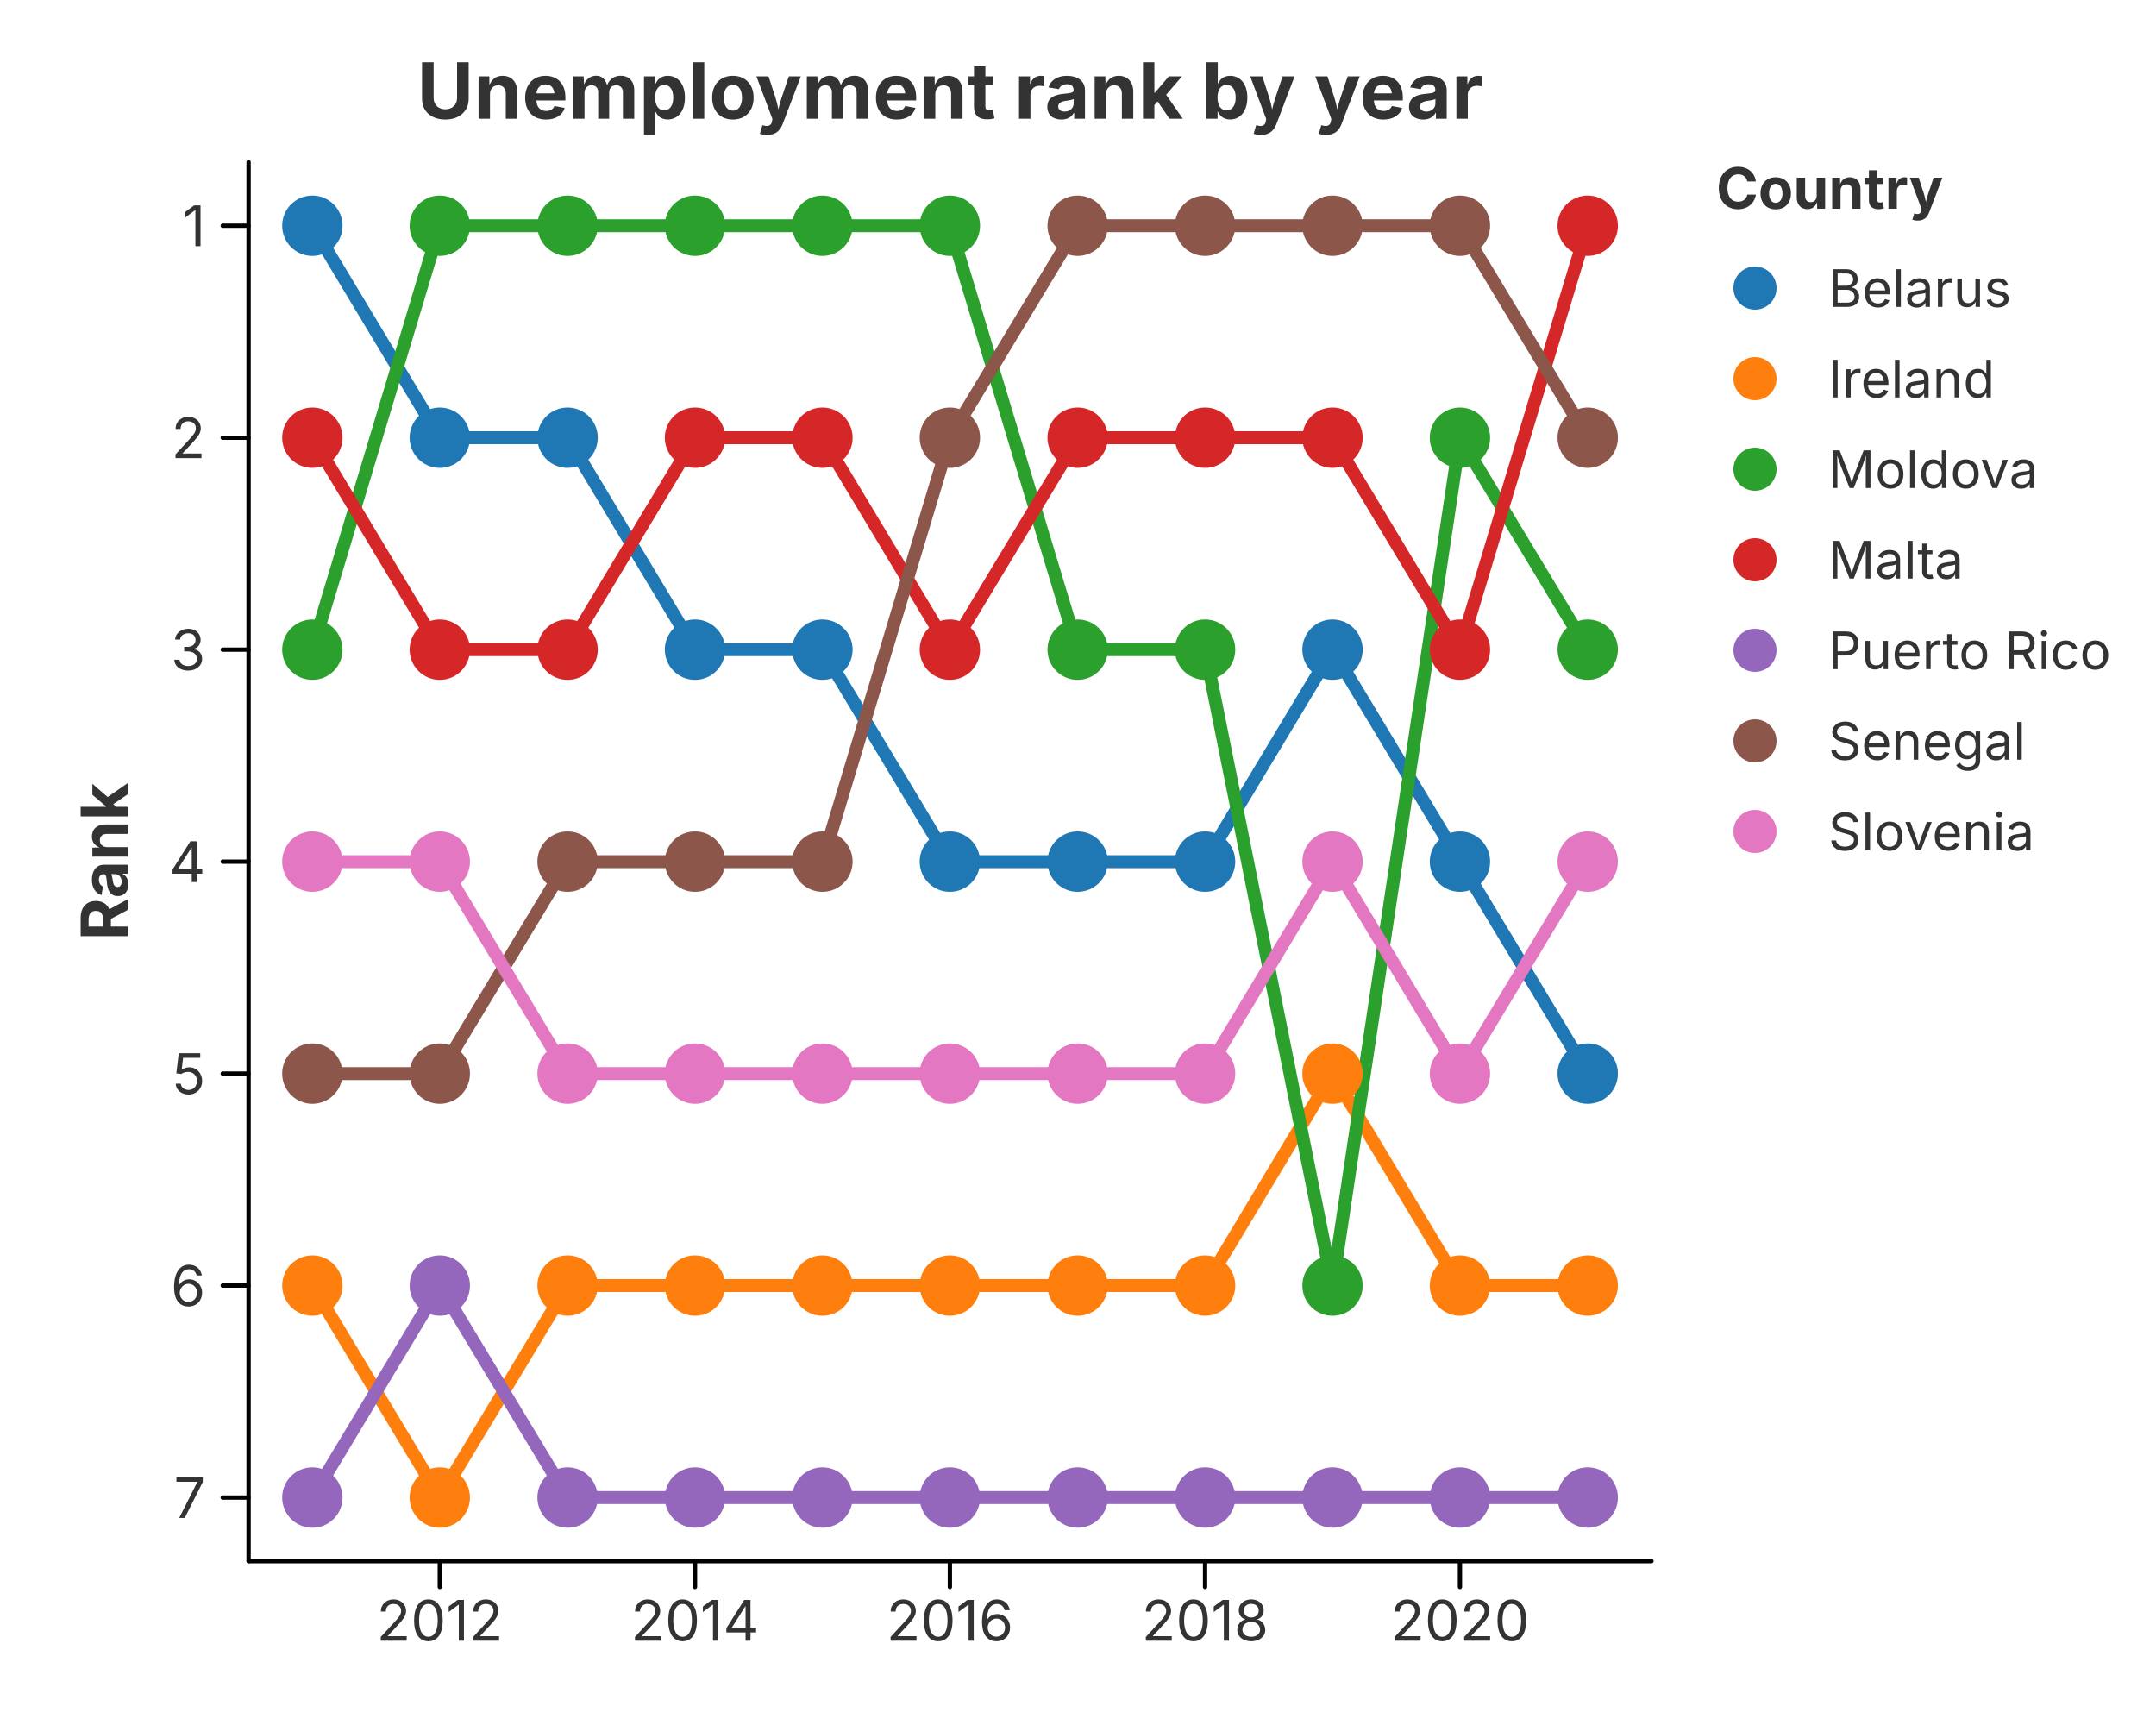
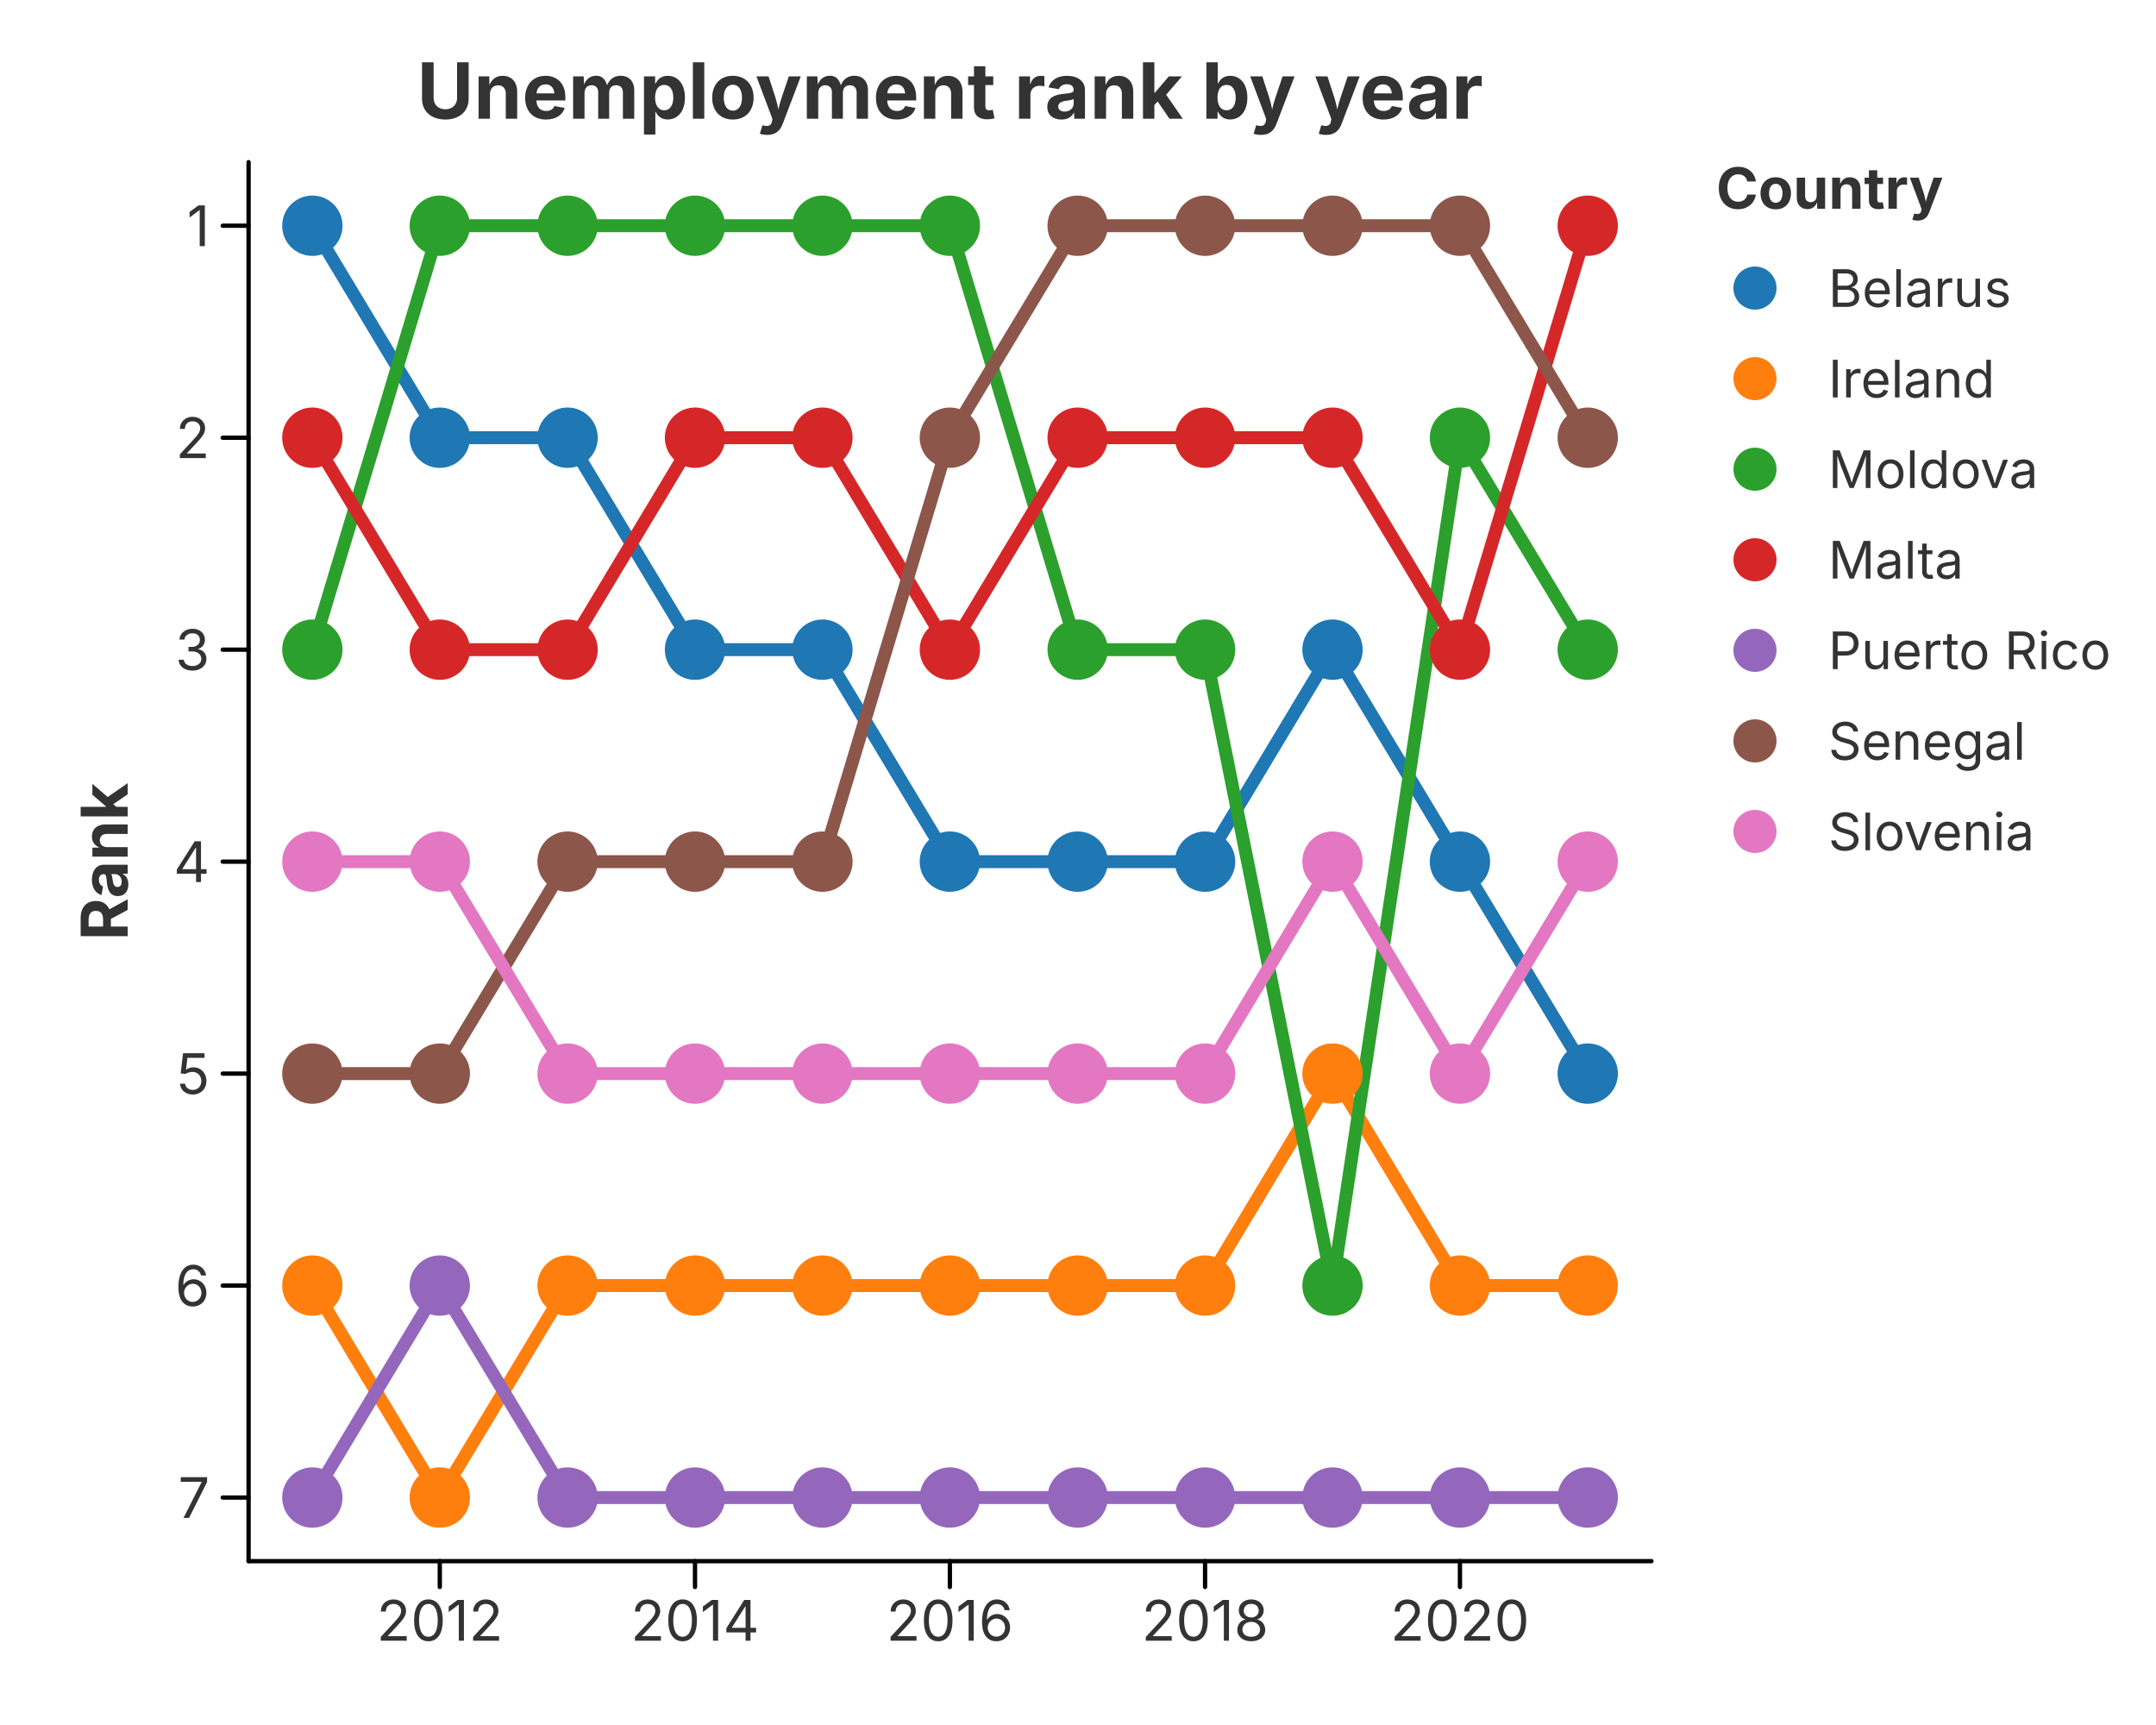
<svg xmlns="http://www.w3.org/2000/svg" width="500" height="400" viewBox="0 0 500 400">
  <rect x="0.000" y="0.000" width="500.000" height="400.000" fill="rgba(255,255,255,1.000)" stroke="none" stroke-width="0.000" fill-opacity="1.000" stroke-opacity="1.000" />
  <text x="220.325" y="20.800" font-size="18.0" font-family="Inter, -apple-system, BlinkMacSystemFont, 'Segoe UI', Roboto, Helvetica, Arial, 'PingFang SC', 'Microsoft YaHei', Ubuntu, Cantarell, 'Noto Sans', sans-serif" fill="rgba(51,51,51,1.000)" fill-opacity="1.000" text-anchor="middle" font-weight="bold" font-style="normal" dominant-baseline="middle" transform="rotate(0 220.325 20.800)">Unemployment rank by year</text>
  <defs>
    <clipPath id="plot-clip-area-0">
      <rect x="57.650" y="37.600" width="325.350" height="324.400" />
    </clipPath>
  </defs>
  <g clip-path="url(#plot-clip-area-0)">
    <path d="M 72.439 52.345 L 101.992 101.497 L 131.626 101.497 L 161.179 150.648 L 190.732 150.648 L 220.285 199.800 L 249.918 199.800 L 279.471 199.800 L 309.024 150.648 L 338.577 199.800 L 368.211 248.952" fill="none" stroke="rgba(31,119,180,1.000)" stroke-width="3.000" stroke-opacity="1.000" stroke-linejoin="round" stroke-linecap="round" />
    <path d="M 72.439 298.103 L 101.992 347.255 L 131.626 298.103 L 161.179 298.103 L 190.732 298.103 L 220.285 298.103 L 249.918 298.103 L 279.471 298.103 L 309.024 248.952 L 338.577 298.103 L 368.211 298.103" fill="none" stroke="rgba(255,127,14,1.000)" stroke-width="3.000" stroke-opacity="1.000" stroke-linejoin="round" stroke-linecap="round" />
    <path d="M 72.439 150.648 L 101.992 52.345 L 131.626 52.345 L 161.179 52.345 L 190.732 52.345 L 220.285 52.345 L 249.918 150.648 L 279.471 150.648 L 309.024 298.103 L 338.577 101.497 L 368.211 150.648" fill="none" stroke="rgba(44,160,44,1.000)" stroke-width="3.000" stroke-opacity="1.000" stroke-linejoin="round" stroke-linecap="round" />
    <path d="M 72.439 101.497 L 101.992 150.648 L 131.626 150.648 L 161.179 101.497 L 190.732 101.497 L 220.285 150.648 L 249.918 101.497 L 279.471 101.497 L 309.024 101.497 L 338.577 150.648 L 368.211 52.345" fill="none" stroke="rgba(214,39,40,1.000)" stroke-width="3.000" stroke-opacity="1.000" stroke-linejoin="round" stroke-linecap="round" />
    <path d="M 72.439 347.255 L 101.992 298.103 L 131.626 347.255 L 161.179 347.255 L 190.732 347.255 L 220.285 347.255 L 249.918 347.255 L 279.471 347.255 L 309.024 347.255 L 338.577 347.255 L 368.211 347.255" fill="none" stroke="rgba(148,103,189,1.000)" stroke-width="3.000" stroke-opacity="1.000" stroke-linejoin="round" stroke-linecap="round" />
    <path d="M 72.439 248.952 L 101.992 248.952 L 131.626 199.800 L 161.179 199.800 L 190.732 199.800 L 220.285 101.497 L 249.918 52.345 L 279.471 52.345 L 309.024 52.345 L 338.577 52.345 L 368.211 101.497" fill="none" stroke="rgba(140,86,75,1.000)" stroke-width="3.000" stroke-opacity="1.000" stroke-linejoin="round" stroke-linecap="round" />
    <path d="M 72.439 199.800 L 101.992 199.800 L 131.626 248.952 L 161.179 248.952 L 190.732 248.952 L 220.285 248.952 L 249.918 248.952 L 279.471 248.952 L 309.024 199.800 L 338.577 248.952 L 368.211 199.800" fill="none" stroke="rgba(227,119,194,1.000)" stroke-width="3.000" stroke-opacity="1.000" stroke-linejoin="round" stroke-linecap="round" />
    <circle cx="72.439" cy="52.345" r="7.000" fill="rgba(31,119,180,1.000)" stroke="none" stroke-width="0.000" fill-opacity="1.000" stroke-opacity="1.000" />
    <circle cx="101.992" cy="101.497" r="7.000" fill="rgba(31,119,180,1.000)" stroke="none" stroke-width="0.000" fill-opacity="1.000" stroke-opacity="1.000" />
    <circle cx="131.626" cy="101.497" r="7.000" fill="rgba(31,119,180,1.000)" stroke="none" stroke-width="0.000" fill-opacity="1.000" stroke-opacity="1.000" />
    <circle cx="161.179" cy="150.648" r="7.000" fill="rgba(31,119,180,1.000)" stroke="none" stroke-width="0.000" fill-opacity="1.000" stroke-opacity="1.000" />
    <circle cx="190.732" cy="150.648" r="7.000" fill="rgba(31,119,180,1.000)" stroke="none" stroke-width="0.000" fill-opacity="1.000" stroke-opacity="1.000" />
    <circle cx="220.285" cy="199.800" r="7.000" fill="rgba(31,119,180,1.000)" stroke="none" stroke-width="0.000" fill-opacity="1.000" stroke-opacity="1.000" />
    <circle cx="249.918" cy="199.800" r="7.000" fill="rgba(31,119,180,1.000)" stroke="none" stroke-width="0.000" fill-opacity="1.000" stroke-opacity="1.000" />
    <circle cx="279.471" cy="199.800" r="7.000" fill="rgba(31,119,180,1.000)" stroke="none" stroke-width="0.000" fill-opacity="1.000" stroke-opacity="1.000" />
    <circle cx="309.024" cy="150.648" r="7.000" fill="rgba(31,119,180,1.000)" stroke="none" stroke-width="0.000" fill-opacity="1.000" stroke-opacity="1.000" />
    <circle cx="338.577" cy="199.800" r="7.000" fill="rgba(31,119,180,1.000)" stroke="none" stroke-width="0.000" fill-opacity="1.000" stroke-opacity="1.000" />
    <circle cx="368.211" cy="248.952" r="7.000" fill="rgba(31,119,180,1.000)" stroke="none" stroke-width="0.000" fill-opacity="1.000" stroke-opacity="1.000" />
    <circle cx="72.439" cy="298.103" r="7.000" fill="rgba(255,127,14,1.000)" stroke="none" stroke-width="0.000" fill-opacity="1.000" stroke-opacity="1.000" />
    <circle cx="101.992" cy="347.255" r="7.000" fill="rgba(255,127,14,1.000)" stroke="none" stroke-width="0.000" fill-opacity="1.000" stroke-opacity="1.000" />
    <circle cx="131.626" cy="298.103" r="7.000" fill="rgba(255,127,14,1.000)" stroke="none" stroke-width="0.000" fill-opacity="1.000" stroke-opacity="1.000" />
    <circle cx="161.179" cy="298.103" r="7.000" fill="rgba(255,127,14,1.000)" stroke="none" stroke-width="0.000" fill-opacity="1.000" stroke-opacity="1.000" />
    <circle cx="190.732" cy="298.103" r="7.000" fill="rgba(255,127,14,1.000)" stroke="none" stroke-width="0.000" fill-opacity="1.000" stroke-opacity="1.000" />
    <circle cx="220.285" cy="298.103" r="7.000" fill="rgba(255,127,14,1.000)" stroke="none" stroke-width="0.000" fill-opacity="1.000" stroke-opacity="1.000" />
    <circle cx="249.918" cy="298.103" r="7.000" fill="rgba(255,127,14,1.000)" stroke="none" stroke-width="0.000" fill-opacity="1.000" stroke-opacity="1.000" />
    <circle cx="279.471" cy="298.103" r="7.000" fill="rgba(255,127,14,1.000)" stroke="none" stroke-width="0.000" fill-opacity="1.000" stroke-opacity="1.000" />
    <circle cx="309.024" cy="248.952" r="7.000" fill="rgba(255,127,14,1.000)" stroke="none" stroke-width="0.000" fill-opacity="1.000" stroke-opacity="1.000" />
    <circle cx="338.577" cy="298.103" r="7.000" fill="rgba(255,127,14,1.000)" stroke="none" stroke-width="0.000" fill-opacity="1.000" stroke-opacity="1.000" />
    <circle cx="368.211" cy="298.103" r="7.000" fill="rgba(255,127,14,1.000)" stroke="none" stroke-width="0.000" fill-opacity="1.000" stroke-opacity="1.000" />
    <circle cx="72.439" cy="150.648" r="7.000" fill="rgba(44,160,44,1.000)" stroke="none" stroke-width="0.000" fill-opacity="1.000" stroke-opacity="1.000" />
    <circle cx="101.992" cy="52.345" r="7.000" fill="rgba(44,160,44,1.000)" stroke="none" stroke-width="0.000" fill-opacity="1.000" stroke-opacity="1.000" />
    <circle cx="131.626" cy="52.345" r="7.000" fill="rgba(44,160,44,1.000)" stroke="none" stroke-width="0.000" fill-opacity="1.000" stroke-opacity="1.000" />
    <circle cx="161.179" cy="52.345" r="7.000" fill="rgba(44,160,44,1.000)" stroke="none" stroke-width="0.000" fill-opacity="1.000" stroke-opacity="1.000" />
    <circle cx="190.732" cy="52.345" r="7.000" fill="rgba(44,160,44,1.000)" stroke="none" stroke-width="0.000" fill-opacity="1.000" stroke-opacity="1.000" />
    <circle cx="220.285" cy="52.345" r="7.000" fill="rgba(44,160,44,1.000)" stroke="none" stroke-width="0.000" fill-opacity="1.000" stroke-opacity="1.000" />
    <circle cx="249.918" cy="150.648" r="7.000" fill="rgba(44,160,44,1.000)" stroke="none" stroke-width="0.000" fill-opacity="1.000" stroke-opacity="1.000" />
    <circle cx="279.471" cy="150.648" r="7.000" fill="rgba(44,160,44,1.000)" stroke="none" stroke-width="0.000" fill-opacity="1.000" stroke-opacity="1.000" />
    <circle cx="309.024" cy="298.103" r="7.000" fill="rgba(44,160,44,1.000)" stroke="none" stroke-width="0.000" fill-opacity="1.000" stroke-opacity="1.000" />
    <circle cx="338.577" cy="101.497" r="7.000" fill="rgba(44,160,44,1.000)" stroke="none" stroke-width="0.000" fill-opacity="1.000" stroke-opacity="1.000" />
    <circle cx="368.211" cy="150.648" r="7.000" fill="rgba(44,160,44,1.000)" stroke="none" stroke-width="0.000" fill-opacity="1.000" stroke-opacity="1.000" />
    <circle cx="72.439" cy="101.497" r="7.000" fill="rgba(214,39,40,1.000)" stroke="none" stroke-width="0.000" fill-opacity="1.000" stroke-opacity="1.000" />
    <circle cx="101.992" cy="150.648" r="7.000" fill="rgba(214,39,40,1.000)" stroke="none" stroke-width="0.000" fill-opacity="1.000" stroke-opacity="1.000" />
    <circle cx="131.626" cy="150.648" r="7.000" fill="rgba(214,39,40,1.000)" stroke="none" stroke-width="0.000" fill-opacity="1.000" stroke-opacity="1.000" />
    <circle cx="161.179" cy="101.497" r="7.000" fill="rgba(214,39,40,1.000)" stroke="none" stroke-width="0.000" fill-opacity="1.000" stroke-opacity="1.000" />
    <circle cx="190.732" cy="101.497" r="7.000" fill="rgba(214,39,40,1.000)" stroke="none" stroke-width="0.000" fill-opacity="1.000" stroke-opacity="1.000" />
    <circle cx="220.285" cy="150.648" r="7.000" fill="rgba(214,39,40,1.000)" stroke="none" stroke-width="0.000" fill-opacity="1.000" stroke-opacity="1.000" />
    <circle cx="249.918" cy="101.497" r="7.000" fill="rgba(214,39,40,1.000)" stroke="none" stroke-width="0.000" fill-opacity="1.000" stroke-opacity="1.000" />
    <circle cx="279.471" cy="101.497" r="7.000" fill="rgba(214,39,40,1.000)" stroke="none" stroke-width="0.000" fill-opacity="1.000" stroke-opacity="1.000" />
    <circle cx="309.024" cy="101.497" r="7.000" fill="rgba(214,39,40,1.000)" stroke="none" stroke-width="0.000" fill-opacity="1.000" stroke-opacity="1.000" />
    <circle cx="338.577" cy="150.648" r="7.000" fill="rgba(214,39,40,1.000)" stroke="none" stroke-width="0.000" fill-opacity="1.000" stroke-opacity="1.000" />
    <circle cx="368.211" cy="52.345" r="7.000" fill="rgba(214,39,40,1.000)" stroke="none" stroke-width="0.000" fill-opacity="1.000" stroke-opacity="1.000" />
    <circle cx="72.439" cy="347.255" r="7.000" fill="rgba(148,103,189,1.000)" stroke="none" stroke-width="0.000" fill-opacity="1.000" stroke-opacity="1.000" />
    <circle cx="101.992" cy="298.103" r="7.000" fill="rgba(148,103,189,1.000)" stroke="none" stroke-width="0.000" fill-opacity="1.000" stroke-opacity="1.000" />
    <circle cx="131.626" cy="347.255" r="7.000" fill="rgba(148,103,189,1.000)" stroke="none" stroke-width="0.000" fill-opacity="1.000" stroke-opacity="1.000" />
    <circle cx="161.179" cy="347.255" r="7.000" fill="rgba(148,103,189,1.000)" stroke="none" stroke-width="0.000" fill-opacity="1.000" stroke-opacity="1.000" />
    <circle cx="190.732" cy="347.255" r="7.000" fill="rgba(148,103,189,1.000)" stroke="none" stroke-width="0.000" fill-opacity="1.000" stroke-opacity="1.000" />
    <circle cx="220.285" cy="347.255" r="7.000" fill="rgba(148,103,189,1.000)" stroke="none" stroke-width="0.000" fill-opacity="1.000" stroke-opacity="1.000" />
    <circle cx="249.918" cy="347.255" r="7.000" fill="rgba(148,103,189,1.000)" stroke="none" stroke-width="0.000" fill-opacity="1.000" stroke-opacity="1.000" />
    <circle cx="279.471" cy="347.255" r="7.000" fill="rgba(148,103,189,1.000)" stroke="none" stroke-width="0.000" fill-opacity="1.000" stroke-opacity="1.000" />
    <circle cx="309.024" cy="347.255" r="7.000" fill="rgba(148,103,189,1.000)" stroke="none" stroke-width="0.000" fill-opacity="1.000" stroke-opacity="1.000" />
    <circle cx="338.577" cy="347.255" r="7.000" fill="rgba(148,103,189,1.000)" stroke="none" stroke-width="0.000" fill-opacity="1.000" stroke-opacity="1.000" />
    <circle cx="368.211" cy="347.255" r="7.000" fill="rgba(148,103,189,1.000)" stroke="none" stroke-width="0.000" fill-opacity="1.000" stroke-opacity="1.000" />
    <circle cx="72.439" cy="248.952" r="7.000" fill="rgba(140,86,75,1.000)" stroke="none" stroke-width="0.000" fill-opacity="1.000" stroke-opacity="1.000" />
    <circle cx="101.992" cy="248.952" r="7.000" fill="rgba(140,86,75,1.000)" stroke="none" stroke-width="0.000" fill-opacity="1.000" stroke-opacity="1.000" />
    <circle cx="131.626" cy="199.800" r="7.000" fill="rgba(140,86,75,1.000)" stroke="none" stroke-width="0.000" fill-opacity="1.000" stroke-opacity="1.000" />
    <circle cx="161.179" cy="199.800" r="7.000" fill="rgba(140,86,75,1.000)" stroke="none" stroke-width="0.000" fill-opacity="1.000" stroke-opacity="1.000" />
    <circle cx="190.732" cy="199.800" r="7.000" fill="rgba(140,86,75,1.000)" stroke="none" stroke-width="0.000" fill-opacity="1.000" stroke-opacity="1.000" />
    <circle cx="220.285" cy="101.497" r="7.000" fill="rgba(140,86,75,1.000)" stroke="none" stroke-width="0.000" fill-opacity="1.000" stroke-opacity="1.000" />
    <circle cx="249.918" cy="52.345" r="7.000" fill="rgba(140,86,75,1.000)" stroke="none" stroke-width="0.000" fill-opacity="1.000" stroke-opacity="1.000" />
    <circle cx="279.471" cy="52.345" r="7.000" fill="rgba(140,86,75,1.000)" stroke="none" stroke-width="0.000" fill-opacity="1.000" stroke-opacity="1.000" />
    <circle cx="309.024" cy="52.345" r="7.000" fill="rgba(140,86,75,1.000)" stroke="none" stroke-width="0.000" fill-opacity="1.000" stroke-opacity="1.000" />
    <circle cx="338.577" cy="52.345" r="7.000" fill="rgba(140,86,75,1.000)" stroke="none" stroke-width="0.000" fill-opacity="1.000" stroke-opacity="1.000" />
    <circle cx="368.211" cy="101.497" r="7.000" fill="rgba(140,86,75,1.000)" stroke="none" stroke-width="0.000" fill-opacity="1.000" stroke-opacity="1.000" />
    <circle cx="72.439" cy="199.800" r="7.000" fill="rgba(227,119,194,1.000)" stroke="none" stroke-width="0.000" fill-opacity="1.000" stroke-opacity="1.000" />
    <circle cx="101.992" cy="199.800" r="7.000" fill="rgba(227,119,194,1.000)" stroke="none" stroke-width="0.000" fill-opacity="1.000" stroke-opacity="1.000" />
    <circle cx="131.626" cy="248.952" r="7.000" fill="rgba(227,119,194,1.000)" stroke="none" stroke-width="0.000" fill-opacity="1.000" stroke-opacity="1.000" />
    <circle cx="161.179" cy="248.952" r="7.000" fill="rgba(227,119,194,1.000)" stroke="none" stroke-width="0.000" fill-opacity="1.000" stroke-opacity="1.000" />
    <circle cx="190.732" cy="248.952" r="7.000" fill="rgba(227,119,194,1.000)" stroke="none" stroke-width="0.000" fill-opacity="1.000" stroke-opacity="1.000" />
    <circle cx="220.285" cy="248.952" r="7.000" fill="rgba(227,119,194,1.000)" stroke="none" stroke-width="0.000" fill-opacity="1.000" stroke-opacity="1.000" />
    <circle cx="249.918" cy="248.952" r="7.000" fill="rgba(227,119,194,1.000)" stroke="none" stroke-width="0.000" fill-opacity="1.000" stroke-opacity="1.000" />
    <circle cx="279.471" cy="248.952" r="7.000" fill="rgba(227,119,194,1.000)" stroke="none" stroke-width="0.000" fill-opacity="1.000" stroke-opacity="1.000" />
    <circle cx="309.024" cy="199.800" r="7.000" fill="rgba(227,119,194,1.000)" stroke="none" stroke-width="0.000" fill-opacity="1.000" stroke-opacity="1.000" />
    <circle cx="338.577" cy="248.952" r="7.000" fill="rgba(227,119,194,1.000)" stroke="none" stroke-width="0.000" fill-opacity="1.000" stroke-opacity="1.000" />
    <circle cx="368.211" cy="199.800" r="7.000" fill="rgba(227,119,194,1.000)" stroke="none" stroke-width="0.000" fill-opacity="1.000" stroke-opacity="1.000" />
  </g>
  <path d="M 57.650 362.000 L 383.000 362.000" fill="none" stroke="rgba(0,0,0,1.000)" stroke-width="1.000" stroke-opacity="1.000" stroke-linejoin="round" stroke-linecap="round" />
  <path d="M 101.992 362.000 L 101.992 368.000" fill="none" stroke="rgba(0,0,0,1.000)" stroke-width="1.000" stroke-opacity="1.000" stroke-linejoin="round" stroke-linecap="round" />
  <text x="101.992" y="371.000" font-size="13.0" font-family="Inter, -apple-system, BlinkMacSystemFont, 'Segoe UI', Roboto, Helvetica, Arial, 'PingFang SC', 'Microsoft YaHei', Ubuntu, Cantarell, 'Noto Sans', sans-serif" fill="rgba(51,51,51,1.000)" fill-opacity="1.000" text-anchor="middle" font-weight="normal" font-style="normal" dominant-baseline="hanging" transform="rotate(0 101.992 371.000)">2012</text>
  <path d="M 161.179 362.000 L 161.179 368.000" fill="none" stroke="rgba(0,0,0,1.000)" stroke-width="1.000" stroke-opacity="1.000" stroke-linejoin="round" stroke-linecap="round" />
  <text x="161.179" y="371.000" font-size="13.0" font-family="Inter, -apple-system, BlinkMacSystemFont, 'Segoe UI', Roboto, Helvetica, Arial, 'PingFang SC', 'Microsoft YaHei', Ubuntu, Cantarell, 'Noto Sans', sans-serif" fill="rgba(51,51,51,1.000)" fill-opacity="1.000" text-anchor="middle" font-weight="normal" font-style="normal" dominant-baseline="hanging" transform="rotate(0 161.179 371.000)">2014</text>
  <path d="M 220.285 362.000 L 220.285 368.000" fill="none" stroke="rgba(0,0,0,1.000)" stroke-width="1.000" stroke-opacity="1.000" stroke-linejoin="round" stroke-linecap="round" />
  <text x="220.285" y="371.000" font-size="13.0" font-family="Inter, -apple-system, BlinkMacSystemFont, 'Segoe UI', Roboto, Helvetica, Arial, 'PingFang SC', 'Microsoft YaHei', Ubuntu, Cantarell, 'Noto Sans', sans-serif" fill="rgba(51,51,51,1.000)" fill-opacity="1.000" text-anchor="middle" font-weight="normal" font-style="normal" dominant-baseline="hanging" transform="rotate(0 220.285 371.000)">2016</text>
  <path d="M 279.471 362.000 L 279.471 368.000" fill="none" stroke="rgba(0,0,0,1.000)" stroke-width="1.000" stroke-opacity="1.000" stroke-linejoin="round" stroke-linecap="round" />
  <text x="279.471" y="371.000" font-size="13.0" font-family="Inter, -apple-system, BlinkMacSystemFont, 'Segoe UI', Roboto, Helvetica, Arial, 'PingFang SC', 'Microsoft YaHei', Ubuntu, Cantarell, 'Noto Sans', sans-serif" fill="rgba(51,51,51,1.000)" fill-opacity="1.000" text-anchor="middle" font-weight="normal" font-style="normal" dominant-baseline="hanging" transform="rotate(0 279.471 371.000)">2018</text>
  <path d="M 338.577 362.000 L 338.577 368.000" fill="none" stroke="rgba(0,0,0,1.000)" stroke-width="1.000" stroke-opacity="1.000" stroke-linejoin="round" stroke-linecap="round" />
  <text x="338.577" y="371.000" font-size="13.0" font-family="Inter, -apple-system, BlinkMacSystemFont, 'Segoe UI', Roboto, Helvetica, Arial, 'PingFang SC', 'Microsoft YaHei', Ubuntu, Cantarell, 'Noto Sans', sans-serif" fill="rgba(51,51,51,1.000)" fill-opacity="1.000" text-anchor="middle" font-weight="normal" font-style="normal" dominant-baseline="hanging" transform="rotate(0 338.577 371.000)">2020</text>
  <path d="M 57.650 37.600 L 57.650 362.000" fill="none" stroke="rgba(0,0,0,1.000)" stroke-width="1.000" stroke-opacity="1.000" stroke-linejoin="round" stroke-linecap="round" />
  <path d="M 57.650 52.345 L 51.650 52.345" fill="none" stroke="rgba(0,0,0,1.000)" stroke-width="1.000" stroke-opacity="1.000" stroke-linejoin="round" stroke-linecap="round" />
-   <text x="47.650" y="52.345" font-size="13.0" font-family="Inter, -apple-system, BlinkMacSystemFont, 'Segoe UI', Roboto, Helvetica, Arial, 'PingFang SC', 'Microsoft YaHei', Ubuntu, Cantarell, 'Noto Sans', sans-serif" fill="rgba(51,51,51,1.000)" fill-opacity="1.000" text-anchor="end" font-weight="normal" font-style="normal" dominant-baseline="central" transform="rotate(0 47.650 52.345)">1</text>
+   <text x="48.650" y="52.345" font-size="13.0" font-family="Inter, -apple-system, BlinkMacSystemFont, 'Segoe UI', Roboto, Helvetica, Arial, 'PingFang SC', 'Microsoft YaHei', Ubuntu, Cantarell, 'Noto Sans', sans-serif" fill="rgba(51,51,51,1.000)" fill-opacity="1.000" text-anchor="end" font-weight="normal" font-style="normal" dominant-baseline="central" transform="rotate(0 48.650 52.345)">1</text>
  <path d="M 57.650 101.497 L 51.650 101.497" fill="none" stroke="rgba(0,0,0,1.000)" stroke-width="1.000" stroke-opacity="1.000" stroke-linejoin="round" stroke-linecap="round" />
-   <text x="47.650" y="101.497" font-size="13.0" font-family="Inter, -apple-system, BlinkMacSystemFont, 'Segoe UI', Roboto, Helvetica, Arial, 'PingFang SC', 'Microsoft YaHei', Ubuntu, Cantarell, 'Noto Sans', sans-serif" fill="rgba(51,51,51,1.000)" fill-opacity="1.000" text-anchor="end" font-weight="normal" font-style="normal" dominant-baseline="central" transform="rotate(0 47.650 101.497)">2</text>
+   <text x="48.650" y="101.497" font-size="13.0" font-family="Inter, -apple-system, BlinkMacSystemFont, 'Segoe UI', Roboto, Helvetica, Arial, 'PingFang SC', 'Microsoft YaHei', Ubuntu, Cantarell, 'Noto Sans', sans-serif" fill="rgba(51,51,51,1.000)" fill-opacity="1.000" text-anchor="end" font-weight="normal" font-style="normal" dominant-baseline="central" transform="rotate(0 48.650 101.497)">2</text>
  <path d="M 57.650 150.648 L 51.650 150.648" fill="none" stroke="rgba(0,0,0,1.000)" stroke-width="1.000" stroke-opacity="1.000" stroke-linejoin="round" stroke-linecap="round" />
-   <text x="47.650" y="150.648" font-size="13.0" font-family="Inter, -apple-system, BlinkMacSystemFont, 'Segoe UI', Roboto, Helvetica, Arial, 'PingFang SC', 'Microsoft YaHei', Ubuntu, Cantarell, 'Noto Sans', sans-serif" fill="rgba(51,51,51,1.000)" fill-opacity="1.000" text-anchor="end" font-weight="normal" font-style="normal" dominant-baseline="central" transform="rotate(0 47.650 150.648)">3</text>
+   <text x="48.650" y="150.648" font-size="13.0" font-family="Inter, -apple-system, BlinkMacSystemFont, 'Segoe UI', Roboto, Helvetica, Arial, 'PingFang SC', 'Microsoft YaHei', Ubuntu, Cantarell, 'Noto Sans', sans-serif" fill="rgba(51,51,51,1.000)" fill-opacity="1.000" text-anchor="end" font-weight="normal" font-style="normal" dominant-baseline="central" transform="rotate(0 48.650 150.648)">3</text>
  <path d="M 57.650 199.800 L 51.650 199.800" fill="none" stroke="rgba(0,0,0,1.000)" stroke-width="1.000" stroke-opacity="1.000" stroke-linejoin="round" stroke-linecap="round" />
-   <text x="47.650" y="199.800" font-size="13.0" font-family="Inter, -apple-system, BlinkMacSystemFont, 'Segoe UI', Roboto, Helvetica, Arial, 'PingFang SC', 'Microsoft YaHei', Ubuntu, Cantarell, 'Noto Sans', sans-serif" fill="rgba(51,51,51,1.000)" fill-opacity="1.000" text-anchor="end" font-weight="normal" font-style="normal" dominant-baseline="central" transform="rotate(0 47.650 199.800)">4</text>
+   <text x="48.650" y="199.800" font-size="13.0" font-family="Inter, -apple-system, BlinkMacSystemFont, 'Segoe UI', Roboto, Helvetica, Arial, 'PingFang SC', 'Microsoft YaHei', Ubuntu, Cantarell, 'Noto Sans', sans-serif" fill="rgba(51,51,51,1.000)" fill-opacity="1.000" text-anchor="end" font-weight="normal" font-style="normal" dominant-baseline="central" transform="rotate(0 48.650 199.800)">4</text>
  <path d="M 57.650 248.952 L 51.650 248.952" fill="none" stroke="rgba(0,0,0,1.000)" stroke-width="1.000" stroke-opacity="1.000" stroke-linejoin="round" stroke-linecap="round" />
-   <text x="47.650" y="248.952" font-size="13.0" font-family="Inter, -apple-system, BlinkMacSystemFont, 'Segoe UI', Roboto, Helvetica, Arial, 'PingFang SC', 'Microsoft YaHei', Ubuntu, Cantarell, 'Noto Sans', sans-serif" fill="rgba(51,51,51,1.000)" fill-opacity="1.000" text-anchor="end" font-weight="normal" font-style="normal" dominant-baseline="central" transform="rotate(0 47.650 248.952)">5</text>
+   <text x="48.650" y="248.952" font-size="13.0" font-family="Inter, -apple-system, BlinkMacSystemFont, 'Segoe UI', Roboto, Helvetica, Arial, 'PingFang SC', 'Microsoft YaHei', Ubuntu, Cantarell, 'Noto Sans', sans-serif" fill="rgba(51,51,51,1.000)" fill-opacity="1.000" text-anchor="end" font-weight="normal" font-style="normal" dominant-baseline="central" transform="rotate(0 48.650 248.952)">5</text>
  <path d="M 57.650 298.103 L 51.650 298.103" fill="none" stroke="rgba(0,0,0,1.000)" stroke-width="1.000" stroke-opacity="1.000" stroke-linejoin="round" stroke-linecap="round" />
-   <text x="47.650" y="298.103" font-size="13.0" font-family="Inter, -apple-system, BlinkMacSystemFont, 'Segoe UI', Roboto, Helvetica, Arial, 'PingFang SC', 'Microsoft YaHei', Ubuntu, Cantarell, 'Noto Sans', sans-serif" fill="rgba(51,51,51,1.000)" fill-opacity="1.000" text-anchor="end" font-weight="normal" font-style="normal" dominant-baseline="central" transform="rotate(0 47.650 298.103)">6</text>
+   <text x="48.650" y="298.103" font-size="13.0" font-family="Inter, -apple-system, BlinkMacSystemFont, 'Segoe UI', Roboto, Helvetica, Arial, 'PingFang SC', 'Microsoft YaHei', Ubuntu, Cantarell, 'Noto Sans', sans-serif" fill="rgba(51,51,51,1.000)" fill-opacity="1.000" text-anchor="end" font-weight="normal" font-style="normal" dominant-baseline="central" transform="rotate(0 48.650 298.103)">6</text>
  <path d="M 57.650 347.255 L 51.650 347.255" fill="none" stroke="rgba(0,0,0,1.000)" stroke-width="1.000" stroke-opacity="1.000" stroke-linejoin="round" stroke-linecap="round" />
-   <text x="47.650" y="347.255" font-size="13.0" font-family="Inter, -apple-system, BlinkMacSystemFont, 'Segoe UI', Roboto, Helvetica, Arial, 'PingFang SC', 'Microsoft YaHei', Ubuntu, Cantarell, 'Noto Sans', sans-serif" fill="rgba(51,51,51,1.000)" fill-opacity="1.000" text-anchor="end" font-weight="normal" font-style="normal" dominant-baseline="central" transform="rotate(0 47.650 347.255)">7</text>
+   <text x="48.650" y="347.255" font-size="13.0" font-family="Inter, -apple-system, BlinkMacSystemFont, 'Segoe UI', Roboto, Helvetica, Arial, 'PingFang SC', 'Microsoft YaHei', Ubuntu, Cantarell, 'Noto Sans', sans-serif" fill="rgba(51,51,51,1.000)" fill-opacity="1.000" text-anchor="end" font-weight="normal" font-style="normal" dominant-baseline="central" transform="rotate(0 48.650 347.255)">7</text>
  <text x="24.000" y="199.800" font-size="15.0" font-family="Inter, -apple-system, BlinkMacSystemFont, 'Segoe UI', Roboto, Helvetica, Arial, 'PingFang SC', 'Microsoft YaHei', Ubuntu, Cantarell, 'Noto Sans', sans-serif" fill="rgba(51,51,51,1.000)" fill-opacity="1.000" text-anchor="middle" font-weight="bold" font-style="normal" dominant-baseline="middle" transform="rotate(-90 24.000 199.800)">Rank</text>
  <defs>
    <clipPath id="plot-clip-area-1">
      <rect x="383.000" y="0.000" width="117.000" height="400.000" />
    </clipPath>
  </defs>
  <g clip-path="url(#plot-clip-area-1)">
    <text x="398.000" y="43.600" font-size="13.2" font-family="Inter, -apple-system, BlinkMacSystemFont, 'Segoe UI', Roboto, Helvetica, Arial, 'PingFang SC', 'Microsoft YaHei', Ubuntu, Cantarell, 'Noto Sans', sans-serif" fill="rgba(51,51,51,1.000)" fill-opacity="1.000" text-anchor="start" font-weight="bold" font-style="normal" dominant-baseline="central" transform="rotate(0 398.000 43.600)">Country</text>
    <circle cx="407.000" cy="66.800" r="5.000" fill="rgba(31,119,180,1.000)" stroke="none" stroke-width="0.000" fill-opacity="1.000" stroke-opacity="1.000" />
    <text x="424.000" y="66.800" font-size="12.0" font-family="Inter, -apple-system, BlinkMacSystemFont, 'Segoe UI', Roboto, Helvetica, Arial, 'PingFang SC', 'Microsoft YaHei', Ubuntu, Cantarell, 'Noto Sans', sans-serif" fill="rgba(51,51,51,1.000)" fill-opacity="1.000" text-anchor="start" font-weight="normal" font-style="normal" dominant-baseline="central" transform="rotate(0 424.000 66.800)">Belarus</text>
    <circle cx="407.000" cy="87.800" r="5.000" fill="rgba(255,127,14,1.000)" stroke="none" stroke-width="0.000" fill-opacity="1.000" stroke-opacity="1.000" />
    <text x="424.000" y="87.800" font-size="12.0" font-family="Inter, -apple-system, BlinkMacSystemFont, 'Segoe UI', Roboto, Helvetica, Arial, 'PingFang SC', 'Microsoft YaHei', Ubuntu, Cantarell, 'Noto Sans', sans-serif" fill="rgba(51,51,51,1.000)" fill-opacity="1.000" text-anchor="start" font-weight="normal" font-style="normal" dominant-baseline="central" transform="rotate(0 424.000 87.800)">Ireland</text>
    <circle cx="407.000" cy="108.800" r="5.000" fill="rgba(44,160,44,1.000)" stroke="none" stroke-width="0.000" fill-opacity="1.000" stroke-opacity="1.000" />
    <text x="424.000" y="108.800" font-size="12.0" font-family="Inter, -apple-system, BlinkMacSystemFont, 'Segoe UI', Roboto, Helvetica, Arial, 'PingFang SC', 'Microsoft YaHei', Ubuntu, Cantarell, 'Noto Sans', sans-serif" fill="rgba(51,51,51,1.000)" fill-opacity="1.000" text-anchor="start" font-weight="normal" font-style="normal" dominant-baseline="central" transform="rotate(0 424.000 108.800)">Moldova</text>
    <circle cx="407.000" cy="129.800" r="5.000" fill="rgba(214,39,40,1.000)" stroke="none" stroke-width="0.000" fill-opacity="1.000" stroke-opacity="1.000" />
    <text x="424.000" y="129.800" font-size="12.0" font-family="Inter, -apple-system, BlinkMacSystemFont, 'Segoe UI', Roboto, Helvetica, Arial, 'PingFang SC', 'Microsoft YaHei', Ubuntu, Cantarell, 'Noto Sans', sans-serif" fill="rgba(51,51,51,1.000)" fill-opacity="1.000" text-anchor="start" font-weight="normal" font-style="normal" dominant-baseline="central" transform="rotate(0 424.000 129.800)">Malta</text>
    <circle cx="407.000" cy="150.800" r="5.000" fill="rgba(148,103,189,1.000)" stroke="none" stroke-width="0.000" fill-opacity="1.000" stroke-opacity="1.000" />
    <text x="424.000" y="150.800" font-size="12.0" font-family="Inter, -apple-system, BlinkMacSystemFont, 'Segoe UI', Roboto, Helvetica, Arial, 'PingFang SC', 'Microsoft YaHei', Ubuntu, Cantarell, 'Noto Sans', sans-serif" fill="rgba(51,51,51,1.000)" fill-opacity="1.000" text-anchor="start" font-weight="normal" font-style="normal" dominant-baseline="central" transform="rotate(0 424.000 150.800)">Puerto Rico</text>
    <circle cx="407.000" cy="171.800" r="5.000" fill="rgba(140,86,75,1.000)" stroke="none" stroke-width="0.000" fill-opacity="1.000" stroke-opacity="1.000" />
    <text x="424.000" y="171.800" font-size="12.0" font-family="Inter, -apple-system, BlinkMacSystemFont, 'Segoe UI', Roboto, Helvetica, Arial, 'PingFang SC', 'Microsoft YaHei', Ubuntu, Cantarell, 'Noto Sans', sans-serif" fill="rgba(51,51,51,1.000)" fill-opacity="1.000" text-anchor="start" font-weight="normal" font-style="normal" dominant-baseline="central" transform="rotate(0 424.000 171.800)">Senegal</text>
    <circle cx="407.000" cy="192.800" r="5.000" fill="rgba(227,119,194,1.000)" stroke="none" stroke-width="0.000" fill-opacity="1.000" stroke-opacity="1.000" />
    <text x="424.000" y="192.800" font-size="12.0" font-family="Inter, -apple-system, BlinkMacSystemFont, 'Segoe UI', Roboto, Helvetica, Arial, 'PingFang SC', 'Microsoft YaHei', Ubuntu, Cantarell, 'Noto Sans', sans-serif" fill="rgba(51,51,51,1.000)" fill-opacity="1.000" text-anchor="start" font-weight="normal" font-style="normal" dominant-baseline="central" transform="rotate(0 424.000 192.800)">Slovenia</text>
  </g>
</svg>
